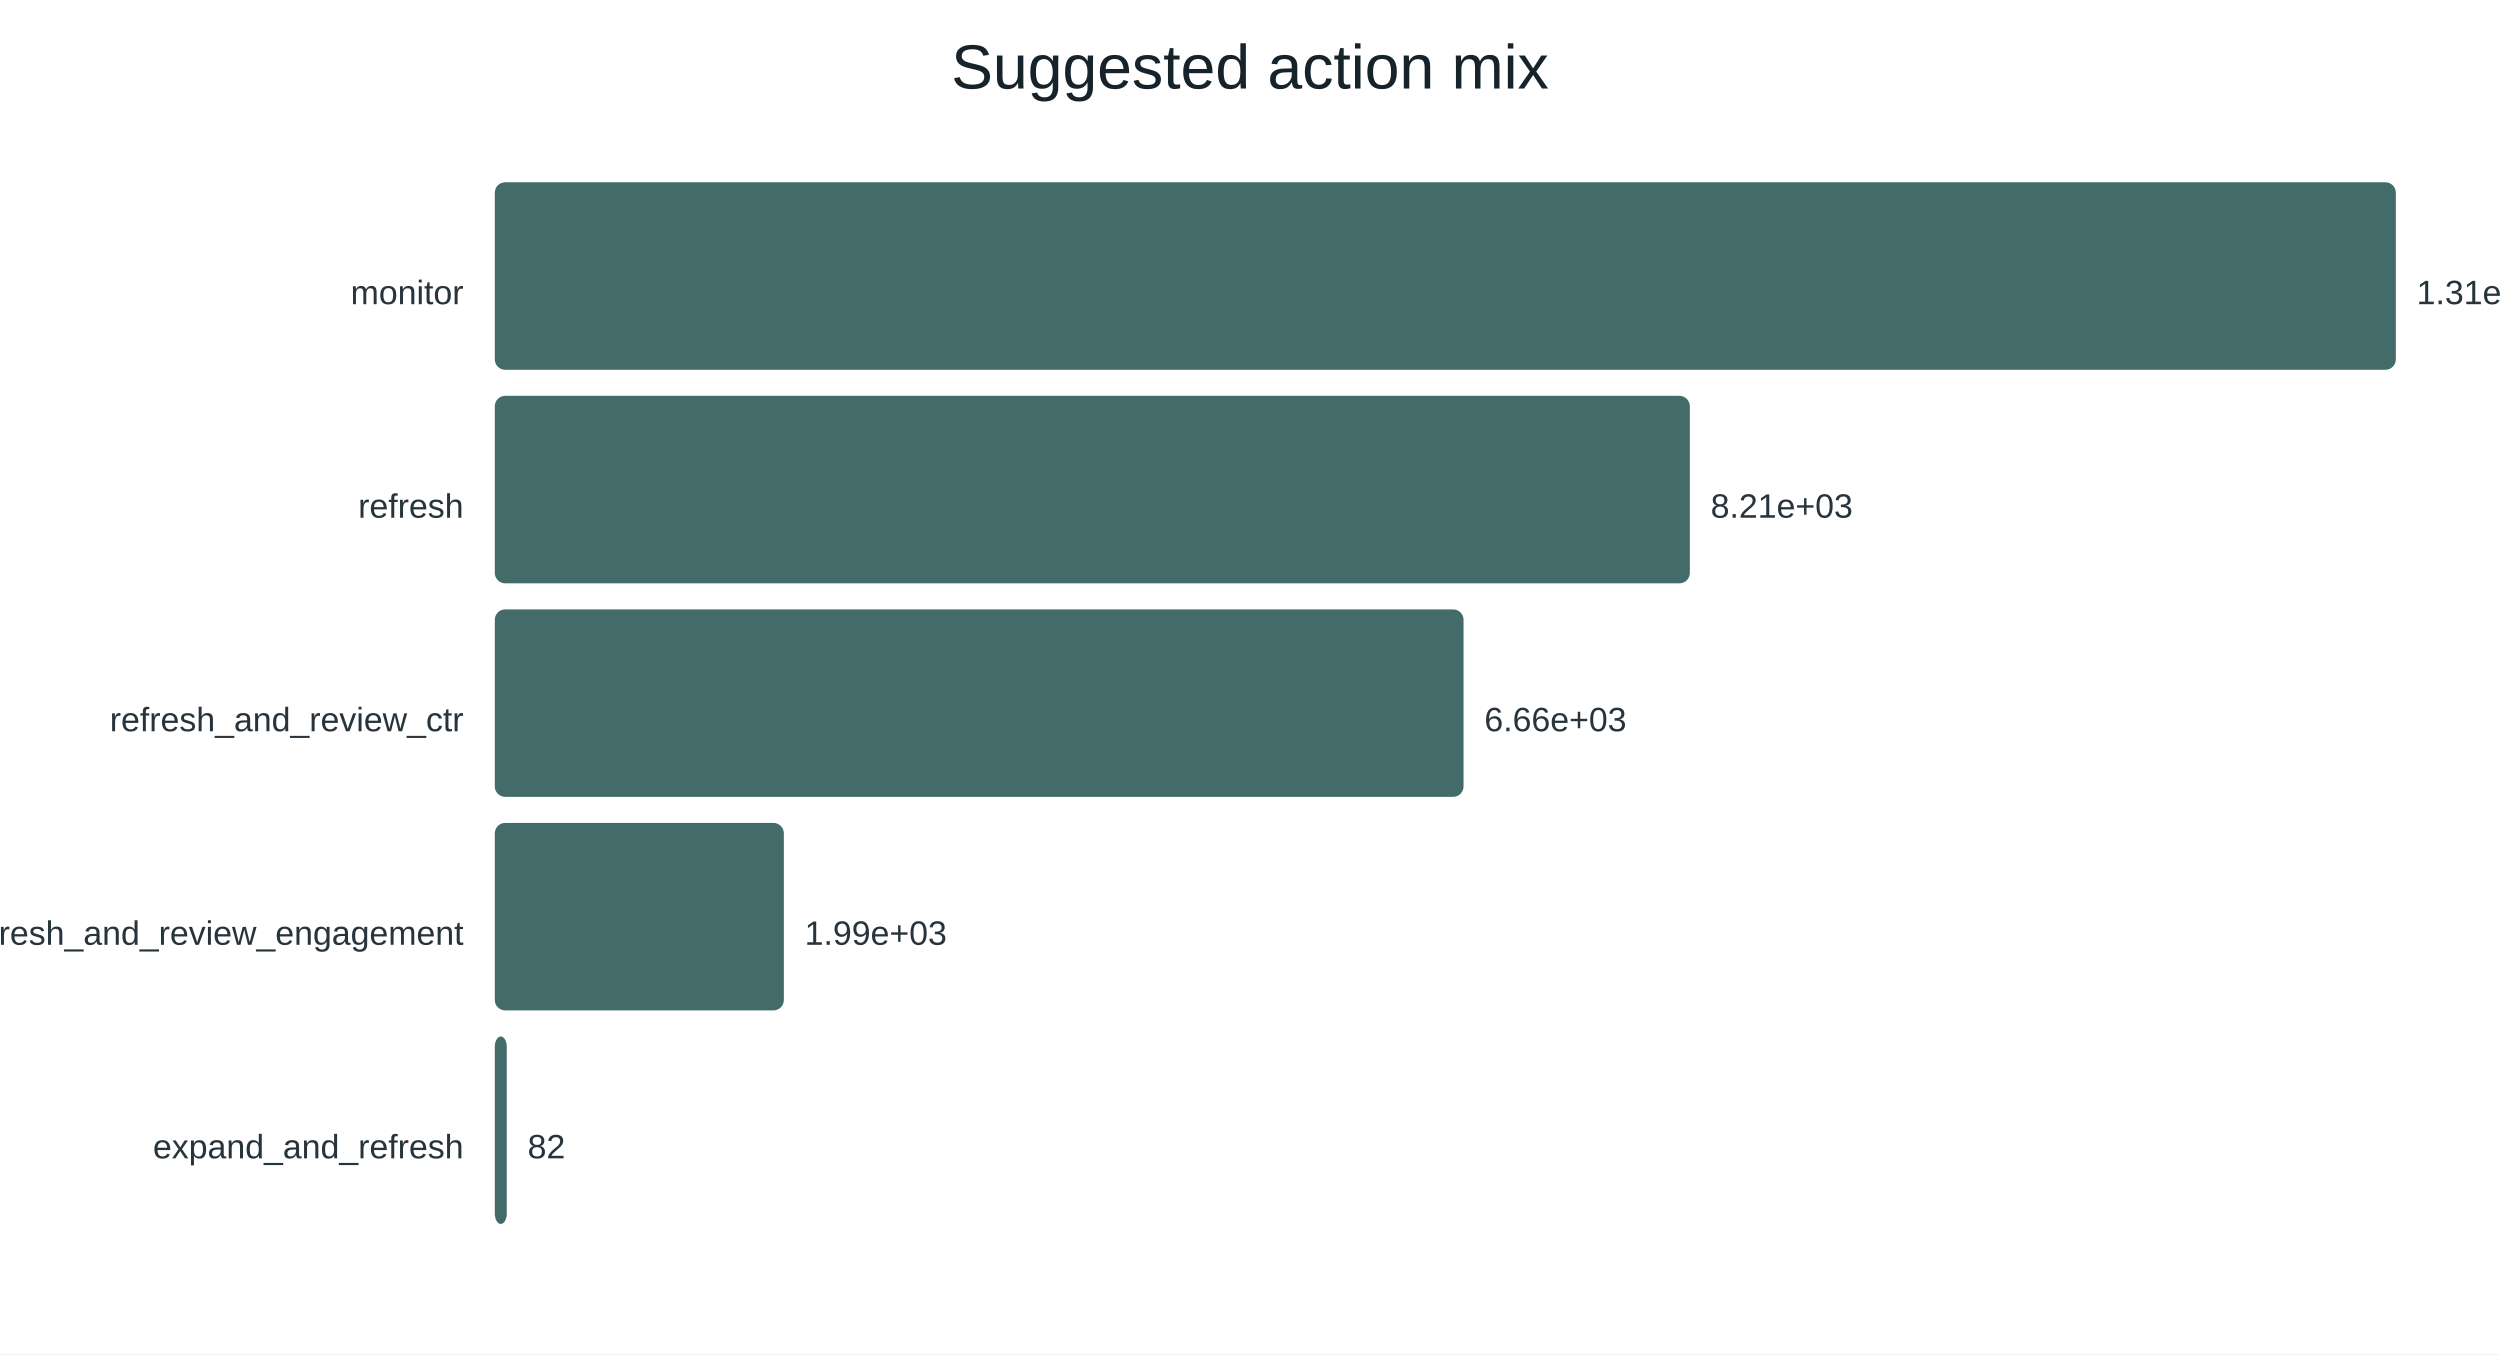
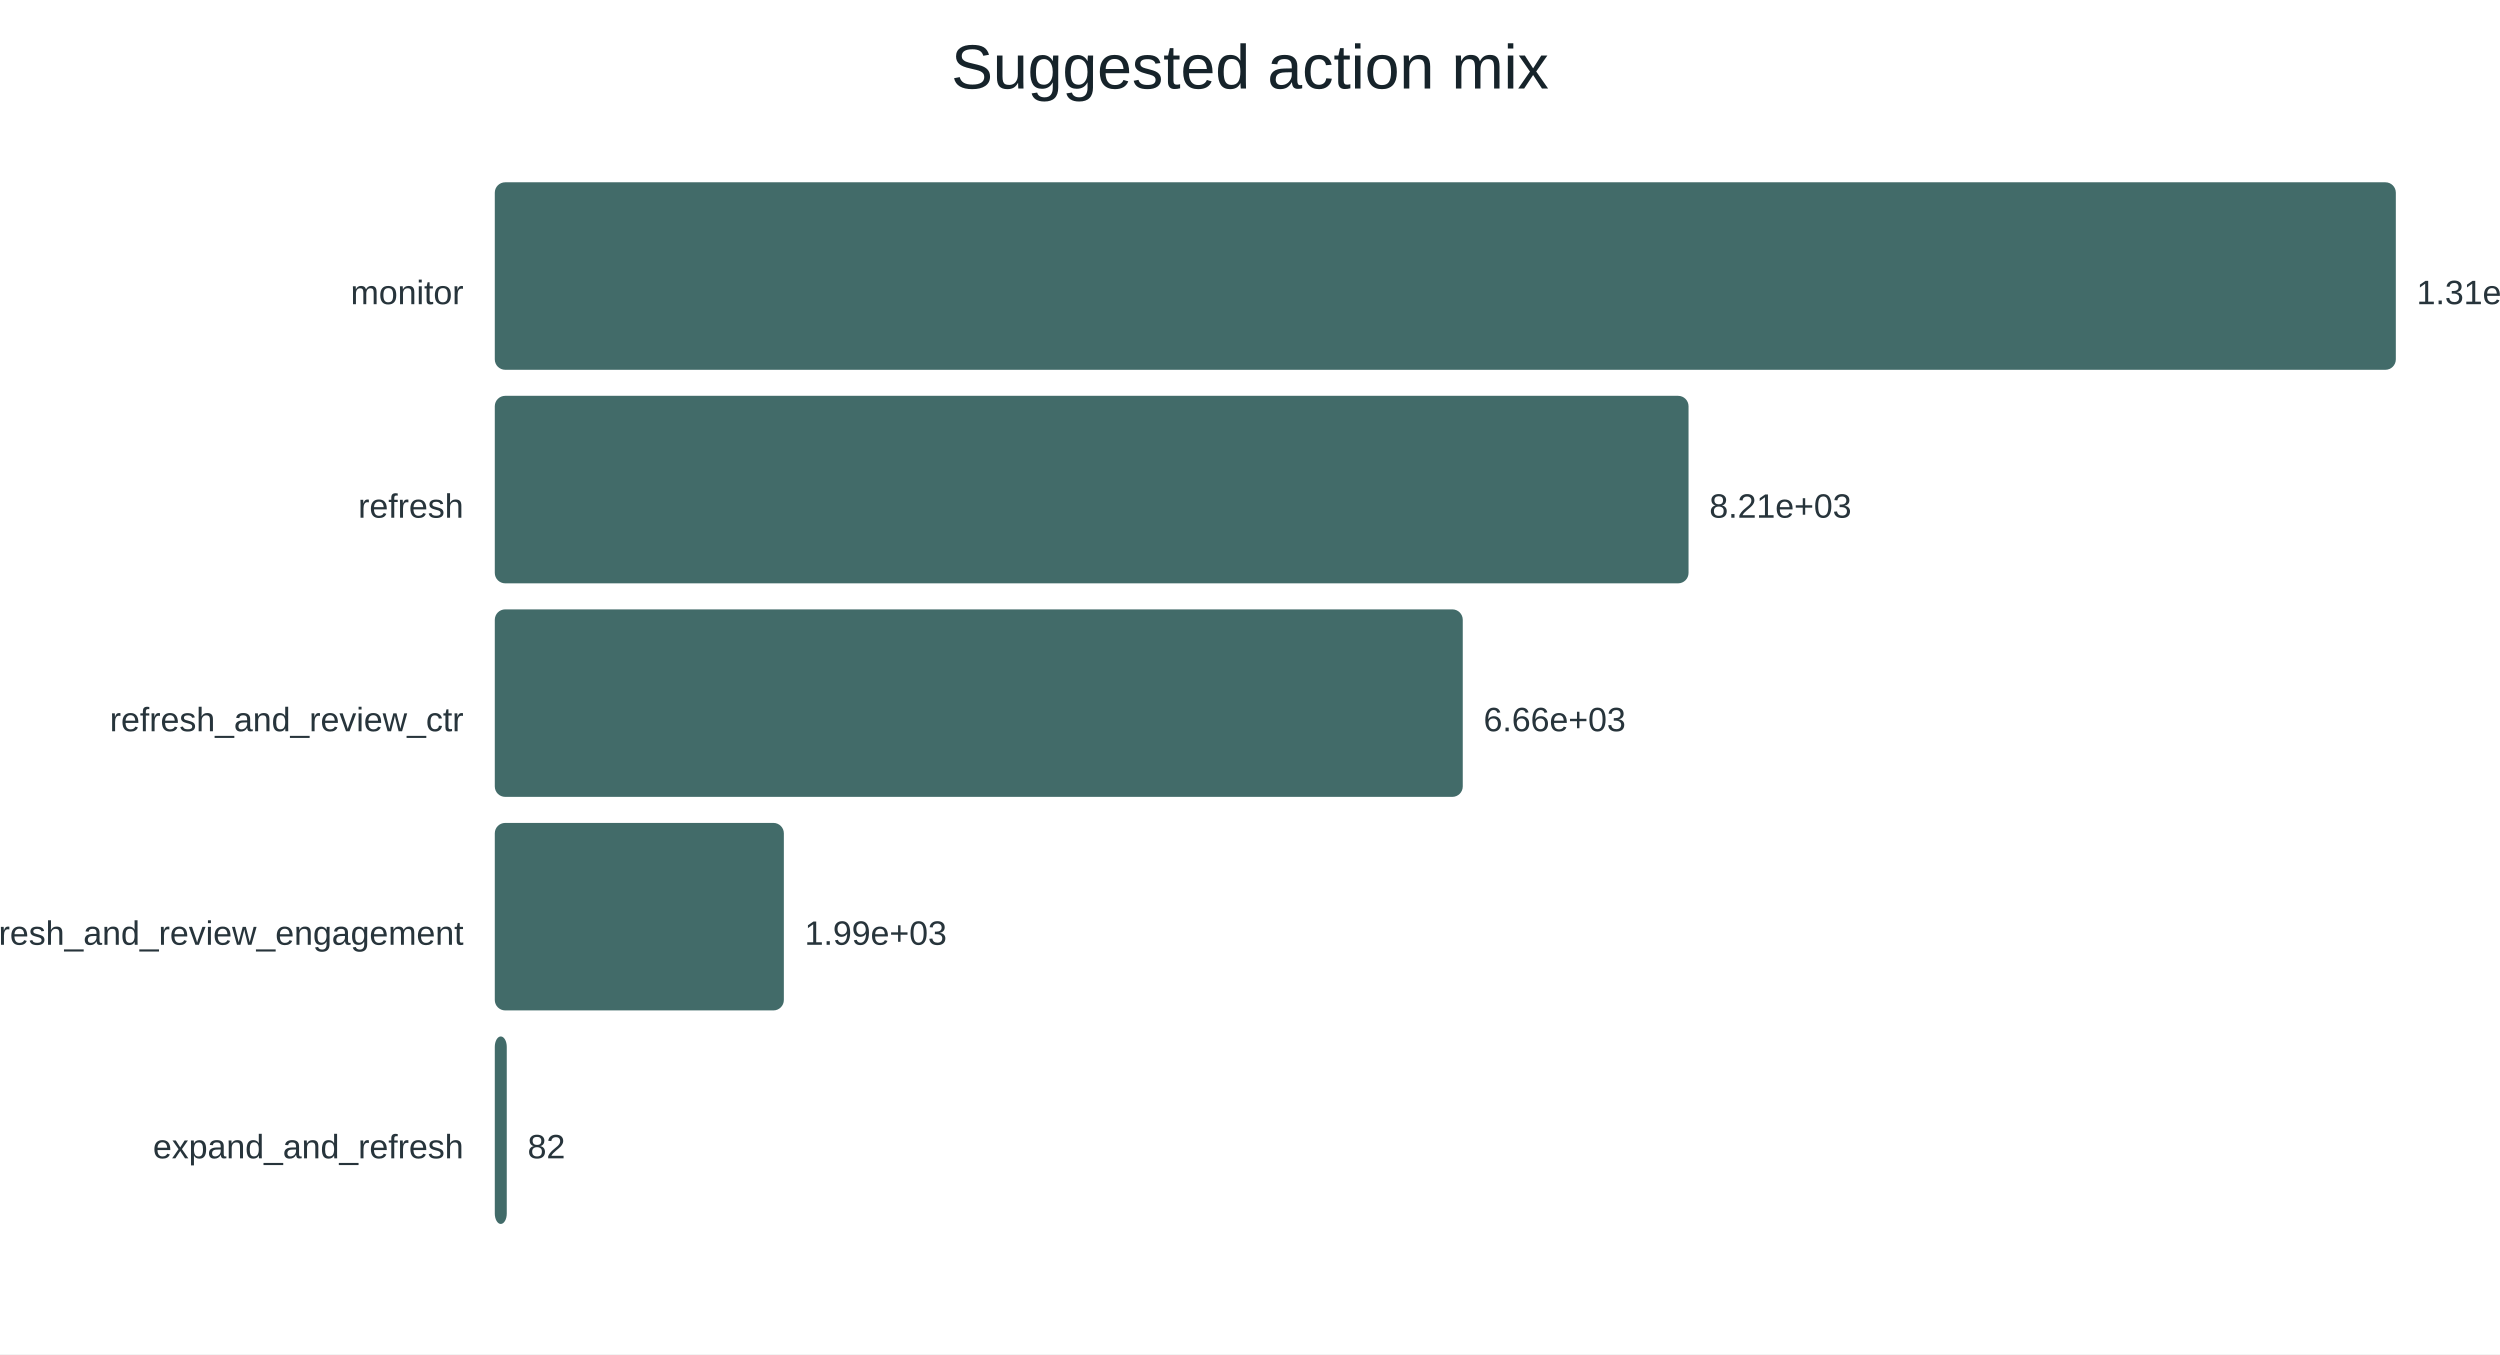
<svg xmlns="http://www.w3.org/2000/svg" width="960" height="520" viewBox="0 0 960 520">
  <rect width="100%" height="100%" fill="#ffffff" />
  <text x="480.0" y="34" text-anchor="middle" font-family="Arial" font-size="24" fill="#16232a">Suggested action mix</text>
  <text x="178" y="116.8" text-anchor="end" font-family="Arial" font-size="13" fill="#27343b">monitor</text>
  <rect x="190" y="70.0" width="730.0" height="72.0" fill="#426B69" rx="4" />
  <text x="928.0" y="116.8" font-family="Arial" font-size="13" fill="#27343b">1.31e+04</text>
  <text x="178" y="198.8" text-anchor="end" font-family="Arial" font-size="13" fill="#27343b">refresh</text>
-   <rect x="190" y="152.0" width="458.9" height="72.0" fill="#426B69" rx="4" />
-   <text x="656.9" y="198.8" font-family="Arial" font-size="13" fill="#27343b">8.21e+03</text>
+   <rect x="190" y="152.0" width="458.4" height="72.0" fill="#426B69" rx="4" />
+   <text x="656.4" y="198.8" font-family="Arial" font-size="13" fill="#27343b">8.21e+03</text>
  <text x="178" y="280.8" text-anchor="end" font-family="Arial" font-size="13" fill="#27343b">refresh_and_review_ctr</text>
-   <rect x="190" y="234.0" width="372.0" height="72.0" fill="#426B69" rx="4" />
-   <text x="570.0" y="280.8" font-family="Arial" font-size="13" fill="#27343b">6.66e+03</text>
+   <rect x="190" y="234.0" width="371.7" height="72.0" fill="#426B69" rx="4" />
+   <text x="569.7" y="280.8" font-family="Arial" font-size="13" fill="#27343b">6.66e+03</text>
  <text x="178" y="362.8" text-anchor="end" font-family="Arial" font-size="13" fill="#27343b">refresh_and_review_engagement</text>
  <rect x="190" y="316.0" width="111.0" height="72.0" fill="#426B69" rx="4" />
  <text x="309.0" y="362.8" font-family="Arial" font-size="13" fill="#27343b">1.99e+03</text>
  <text x="178" y="444.8" text-anchor="end" font-family="Arial" font-size="13" fill="#27343b">expand_and_refresh</text>
  <rect x="190" y="398.0" width="4.6" height="72.0" fill="#426B69" rx="4" />
  <text x="202.6" y="444.8" font-family="Arial" font-size="13" fill="#27343b">82</text>
</svg>
